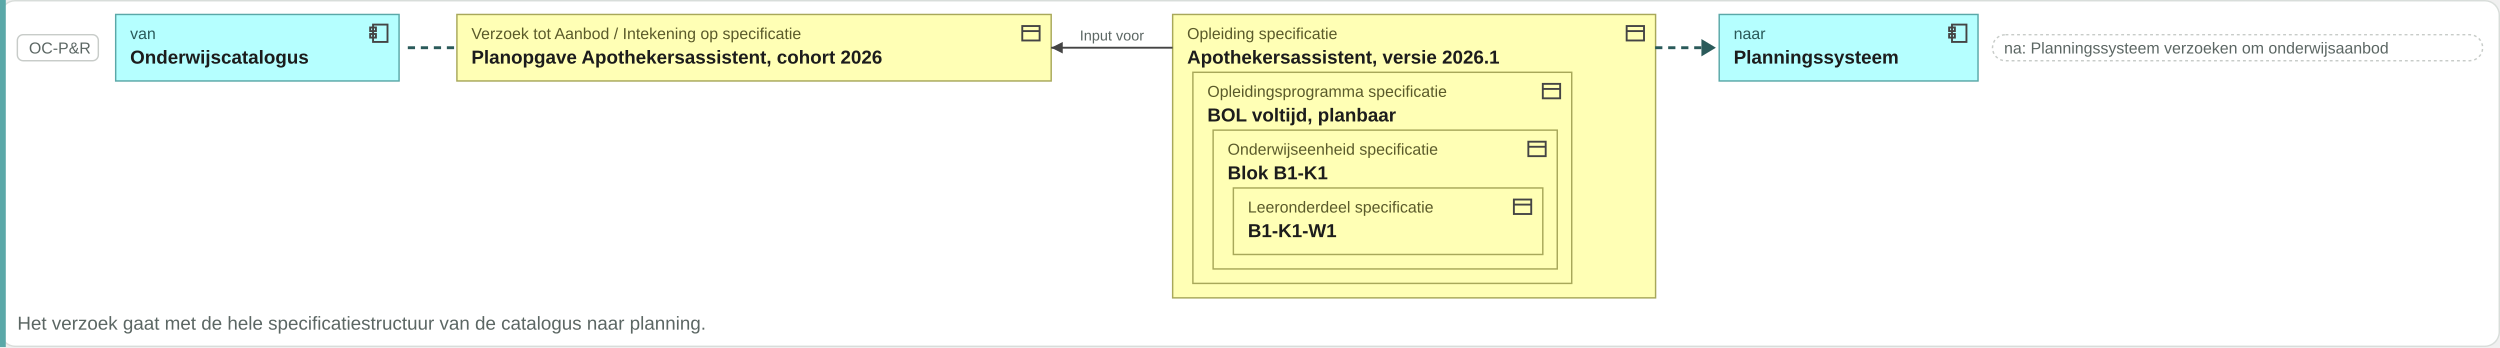
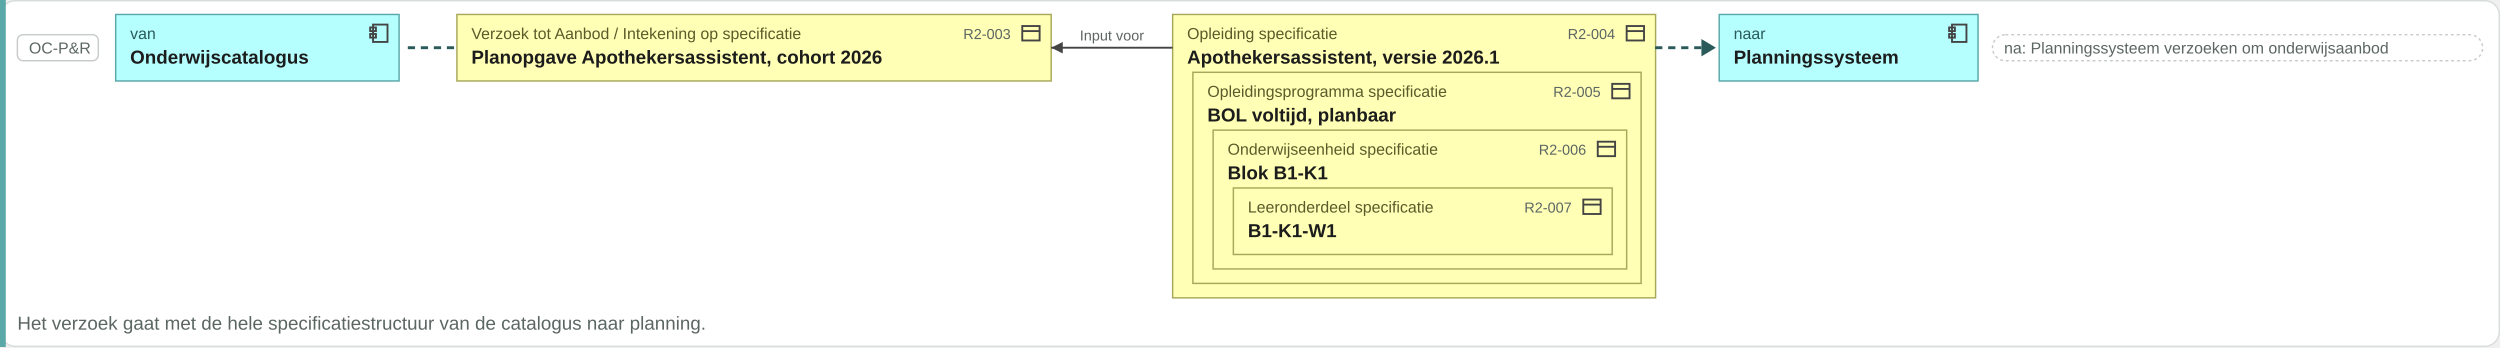
<svg xmlns="http://www.w3.org/2000/svg" viewBox="0 0 1729 240" width="1729" height="240">
  <rect x="0.5" y="0.5" width="1728" height="239" rx="10" fill="#ffffff" stroke="#d8ddda" />
  <rect x="0" y="0" width="4" height="240" fill="#5aa8a8" />
  <rect x="12" y="24" width="56" height="18" rx="4" fill="#ffffff" stroke="#c8ccc9" />
  <text x="20" y="37" font-family="Arial, Helvetica, sans-serif" font-size="11" fill="#5b6663" text-anchor="start">OC-P&amp;R</text>
  <rect x="80" y="10" width="196" height="46" rx="0" fill="#b5ffff" stroke="#5aa8a8" />
  <g transform="translate(254,15)" fill="none" stroke="#444" stroke-width="1.3">
    <rect x="4" y="2" width="10" height="12" />
    <rect x="2" y="4" width="4" height="2.5" />
    <rect x="2" y="8.5" width="4" height="2.5" />
  </g>
  <text x="90" y="27" font-family="Arial, Helvetica, sans-serif" font-size="11" fill="#2a5a5a" text-anchor="start">van</text>
  <text x="90" y="44" font-family="Arial, Helvetica, sans-serif" font-size="13" font-weight="bold" fill="#1c1c1c" text-anchor="start">Onderwijscatalogus</text>
  <path d="M282.04 33h34" stroke="#2a5a5a" stroke-width="2" stroke-dasharray="5 4" />
  <rect x="316" y="10" width="411" height="46" rx="0" fill="#ffffb5" stroke="#a8a85a" />
  <g transform="translate(705,15)" fill="none" stroke="#444" stroke-width="1.3">
    <rect x="2" y="3" width="12" height="10" />
    <path d="M2 6.5h12" />
  </g>
  <text x="326" y="27" font-family="Arial, Helvetica, sans-serif" font-size="11" fill="#5a5a2a" text-anchor="start">Verzoek tot Aanbod / Intekening op specificatie</text>
+   <text x="699" y="27" font-family="Arial, Helvetica, sans-serif" font-size="10" fill="#5b6663" text-anchor="end">R2-003</text>
  <text x="326" y="44" font-family="Arial, Helvetica, sans-serif" font-size="13" font-weight="bold" fill="#1c1c1c" text-anchor="start">Planopgave Apothekersassistent, cohort 2026</text>
  <rect x="811" y="10" width="334" height="196" rx="0" fill="#ffffb5" stroke="#a8a85a" />
  <g transform="translate(1123,15)" fill="none" stroke="#444" stroke-width="1.3">
    <rect x="2" y="3" width="12" height="10" />
    <path d="M2 6.5h12" />
  </g>
  <text x="821" y="27" font-family="Arial, Helvetica, sans-serif" font-size="11" fill="#5a5a2a" text-anchor="start">Opleiding specificatie</text>
  <text x="821" y="44" font-family="Arial, Helvetica, sans-serif" font-size="13" font-weight="bold" fill="#1c1c1c" text-anchor="start">Apothekersassistent, versie 2026.1</text>
-   <rect x="825" y="50" width="262" height="146" rx="0" fill="#ffffb5" stroke="#a8a85a" />
-   <g transform="translate(1065,55)" fill="none" stroke="#444" stroke-width="1.3">
+   <rect x="825" y="50" width="310" height="146" rx="0" fill="#ffffb5" stroke="#a8a85a" />
+   <g transform="translate(1113,55)" fill="none" stroke="#444" stroke-width="1.3">
    <rect x="2" y="3" width="12" height="10" />
    <path d="M2 6.5h12" />
  </g>
  <text x="835" y="67" font-family="Arial, Helvetica, sans-serif" font-size="11" fill="#5a5a2a" text-anchor="start">Opleidingsprogramma specificatie</text>
  <text x="835" y="84" font-family="Arial, Helvetica, sans-serif" font-size="13" font-weight="bold" fill="#1c1c1c" text-anchor="start">BOL voltijd, planbaar</text>
-   <rect x="839" y="90" width="238" height="96" rx="0" fill="#ffffb5" stroke="#a8a85a" />
-   <g transform="translate(1055,95)" fill="none" stroke="#444" stroke-width="1.3">
+   <rect x="839" y="90" width="286" height="96" rx="0" fill="#ffffb5" stroke="#a8a85a" />
+   <g transform="translate(1103,95)" fill="none" stroke="#444" stroke-width="1.3">
    <rect x="2" y="3" width="12" height="10" />
    <path d="M2 6.5h12" />
  </g>
  <text x="849" y="107" font-family="Arial, Helvetica, sans-serif" font-size="11" fill="#5a5a2a" text-anchor="start">Onderwijseenheid specificatie</text>
  <text x="849" y="124" font-family="Arial, Helvetica, sans-serif" font-size="13" font-weight="bold" fill="#1c1c1c" text-anchor="start">Blok B1-K1</text>
-   <rect x="853" y="130" width="214" height="46" rx="0" fill="#ffffb5" stroke="#a8a85a" />
-   <g transform="translate(1045,135)" fill="none" stroke="#444" stroke-width="1.3">
+   <rect x="853" y="130" width="262" height="46" rx="0" fill="#ffffb5" stroke="#a8a85a" />
+   <g transform="translate(1093,135)" fill="none" stroke="#444" stroke-width="1.3">
    <rect x="2" y="3" width="12" height="10" />
    <path d="M2 6.5h12" />
  </g>
  <text x="863" y="147" font-family="Arial, Helvetica, sans-serif" font-size="11" fill="#5a5a2a" text-anchor="start">Leeronderdeel specificatie</text>
+   <text x="1087" y="147" font-family="Arial, Helvetica, sans-serif" font-size="10" fill="#5b6663" text-anchor="end">R2-007</text>
  <text x="863" y="164" font-family="Arial, Helvetica, sans-serif" font-size="13" font-weight="bold" fill="#1c1c1c" text-anchor="start">B1-K1-W1</text>
+   <text x="1097" y="107" font-family="Arial, Helvetica, sans-serif" font-size="10" fill="#5b6663" text-anchor="end">R2-006</text>
+   <text x="1107" y="67" font-family="Arial, Helvetica, sans-serif" font-size="10" fill="#5b6663" text-anchor="end">R2-005</text>
+   <text x="1117" y="27" font-family="Arial, Helvetica, sans-serif" font-size="10" fill="#5b6663" text-anchor="end">R2-004</text>
  <path d="M727 33H811" stroke="#444" stroke-width="1.3" fill="none" />
  <path d="M727 33l8 -4v8z" fill="#444" />
  <text x="769" y="28" font-family="Arial, Helvetica, sans-serif" font-size="10" fill="#5b6663" text-anchor="middle">Input voor</text>
  <path d="M1144.7 33h34" stroke="#2a5a5a" stroke-width="2" stroke-dasharray="5 4" />
  <path d="M1176.7 27l10 6-10 6z" fill="#2a5a5a" />
  <rect x="1189" y="10" width="179" height="46" rx="0" fill="#b5ffff" stroke="#5aa8a8" />
  <g transform="translate(1346,15)" fill="none" stroke="#444" stroke-width="1.3">
    <rect x="4" y="2" width="10" height="12" />
    <rect x="2" y="4" width="4" height="2.5" />
    <rect x="2" y="8.5" width="4" height="2.5" />
  </g>
  <text x="1199" y="27" font-family="Arial, Helvetica, sans-serif" font-size="11" fill="#2a5a5a" text-anchor="start">naar</text>
  <text x="1199" y="44" font-family="Arial, Helvetica, sans-serif" font-size="13" font-weight="bold" fill="#1c1c1c" text-anchor="start">Planningssysteem</text>
  <rect x="1378" y="24" width="339" height="18" rx="9" fill="#ffffff" stroke="#c8ccc9" stroke-dasharray="2 2" />
  <text x="1386" y="37" font-family="Arial, Helvetica, sans-serif" font-size="11" fill="#5b6663" text-anchor="start">na: Planningssysteem verzoeken om onderwijsaanbod</text>
  <text x="12" y="228" font-family="Arial, Helvetica, sans-serif" font-size="13" fill="#5b6663" text-anchor="start">Het verzoek gaat met de hele specificatiestructuur van de catalogus naar planning.</text>
</svg>
